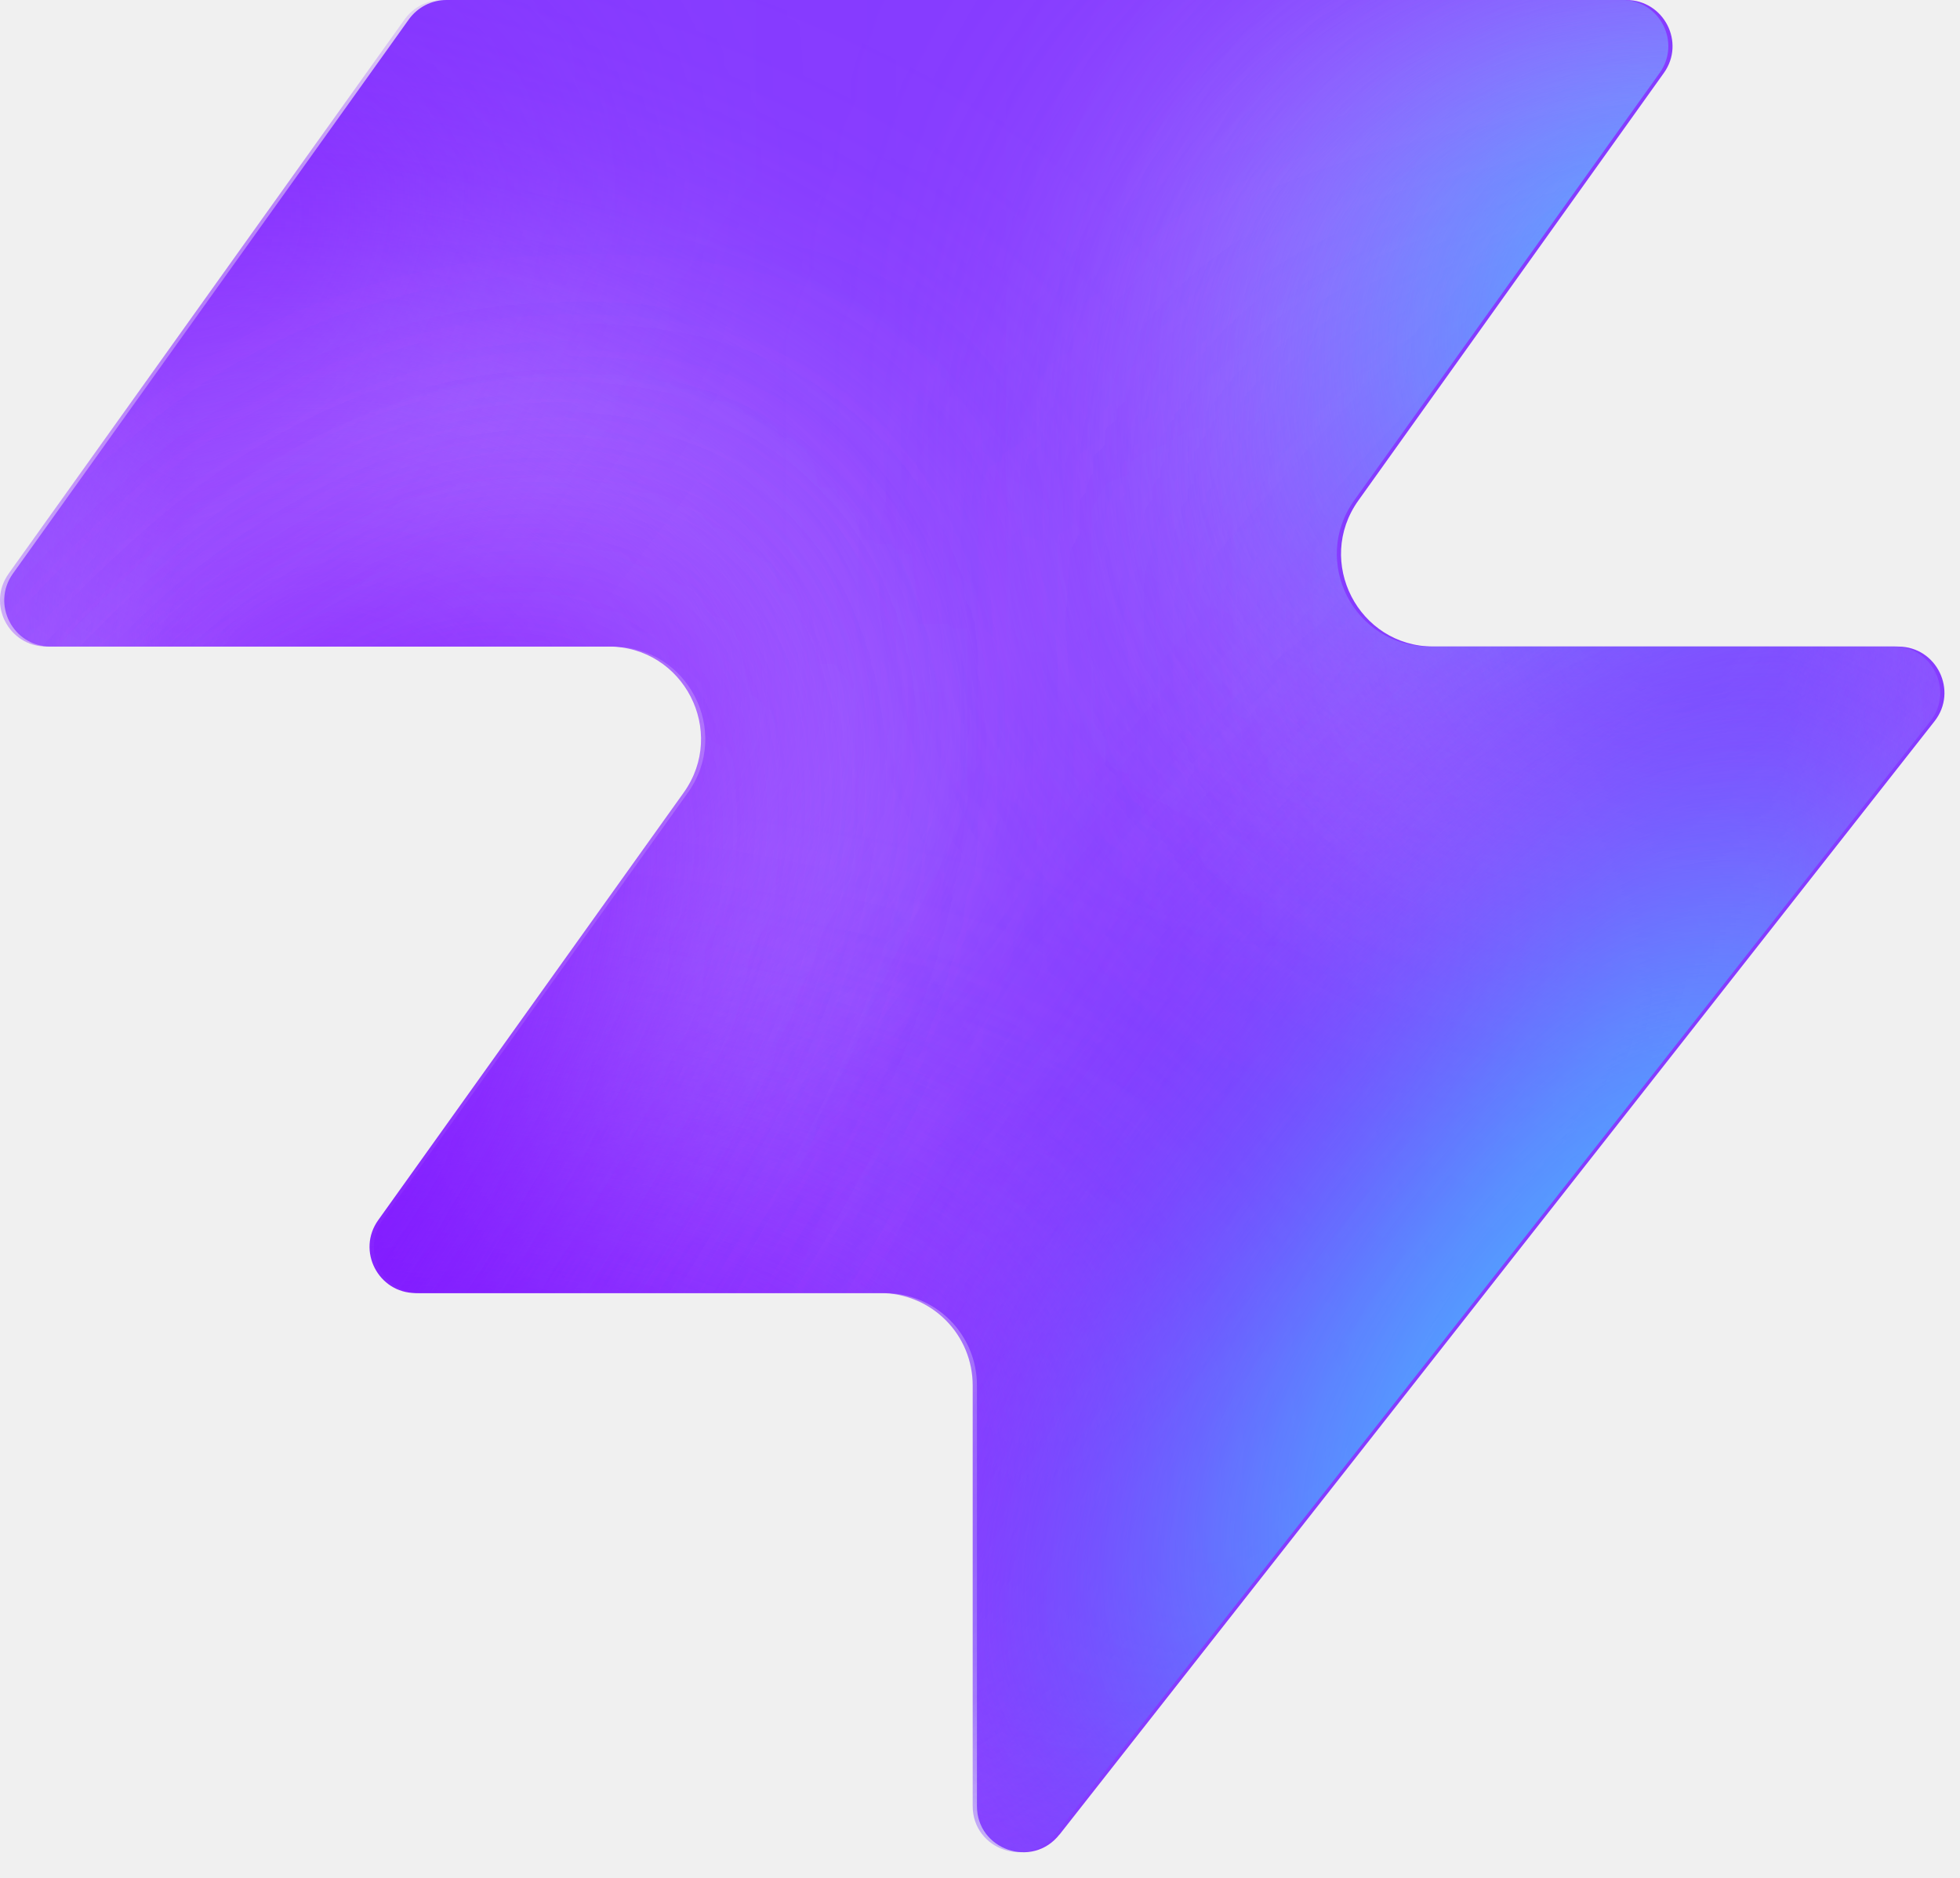
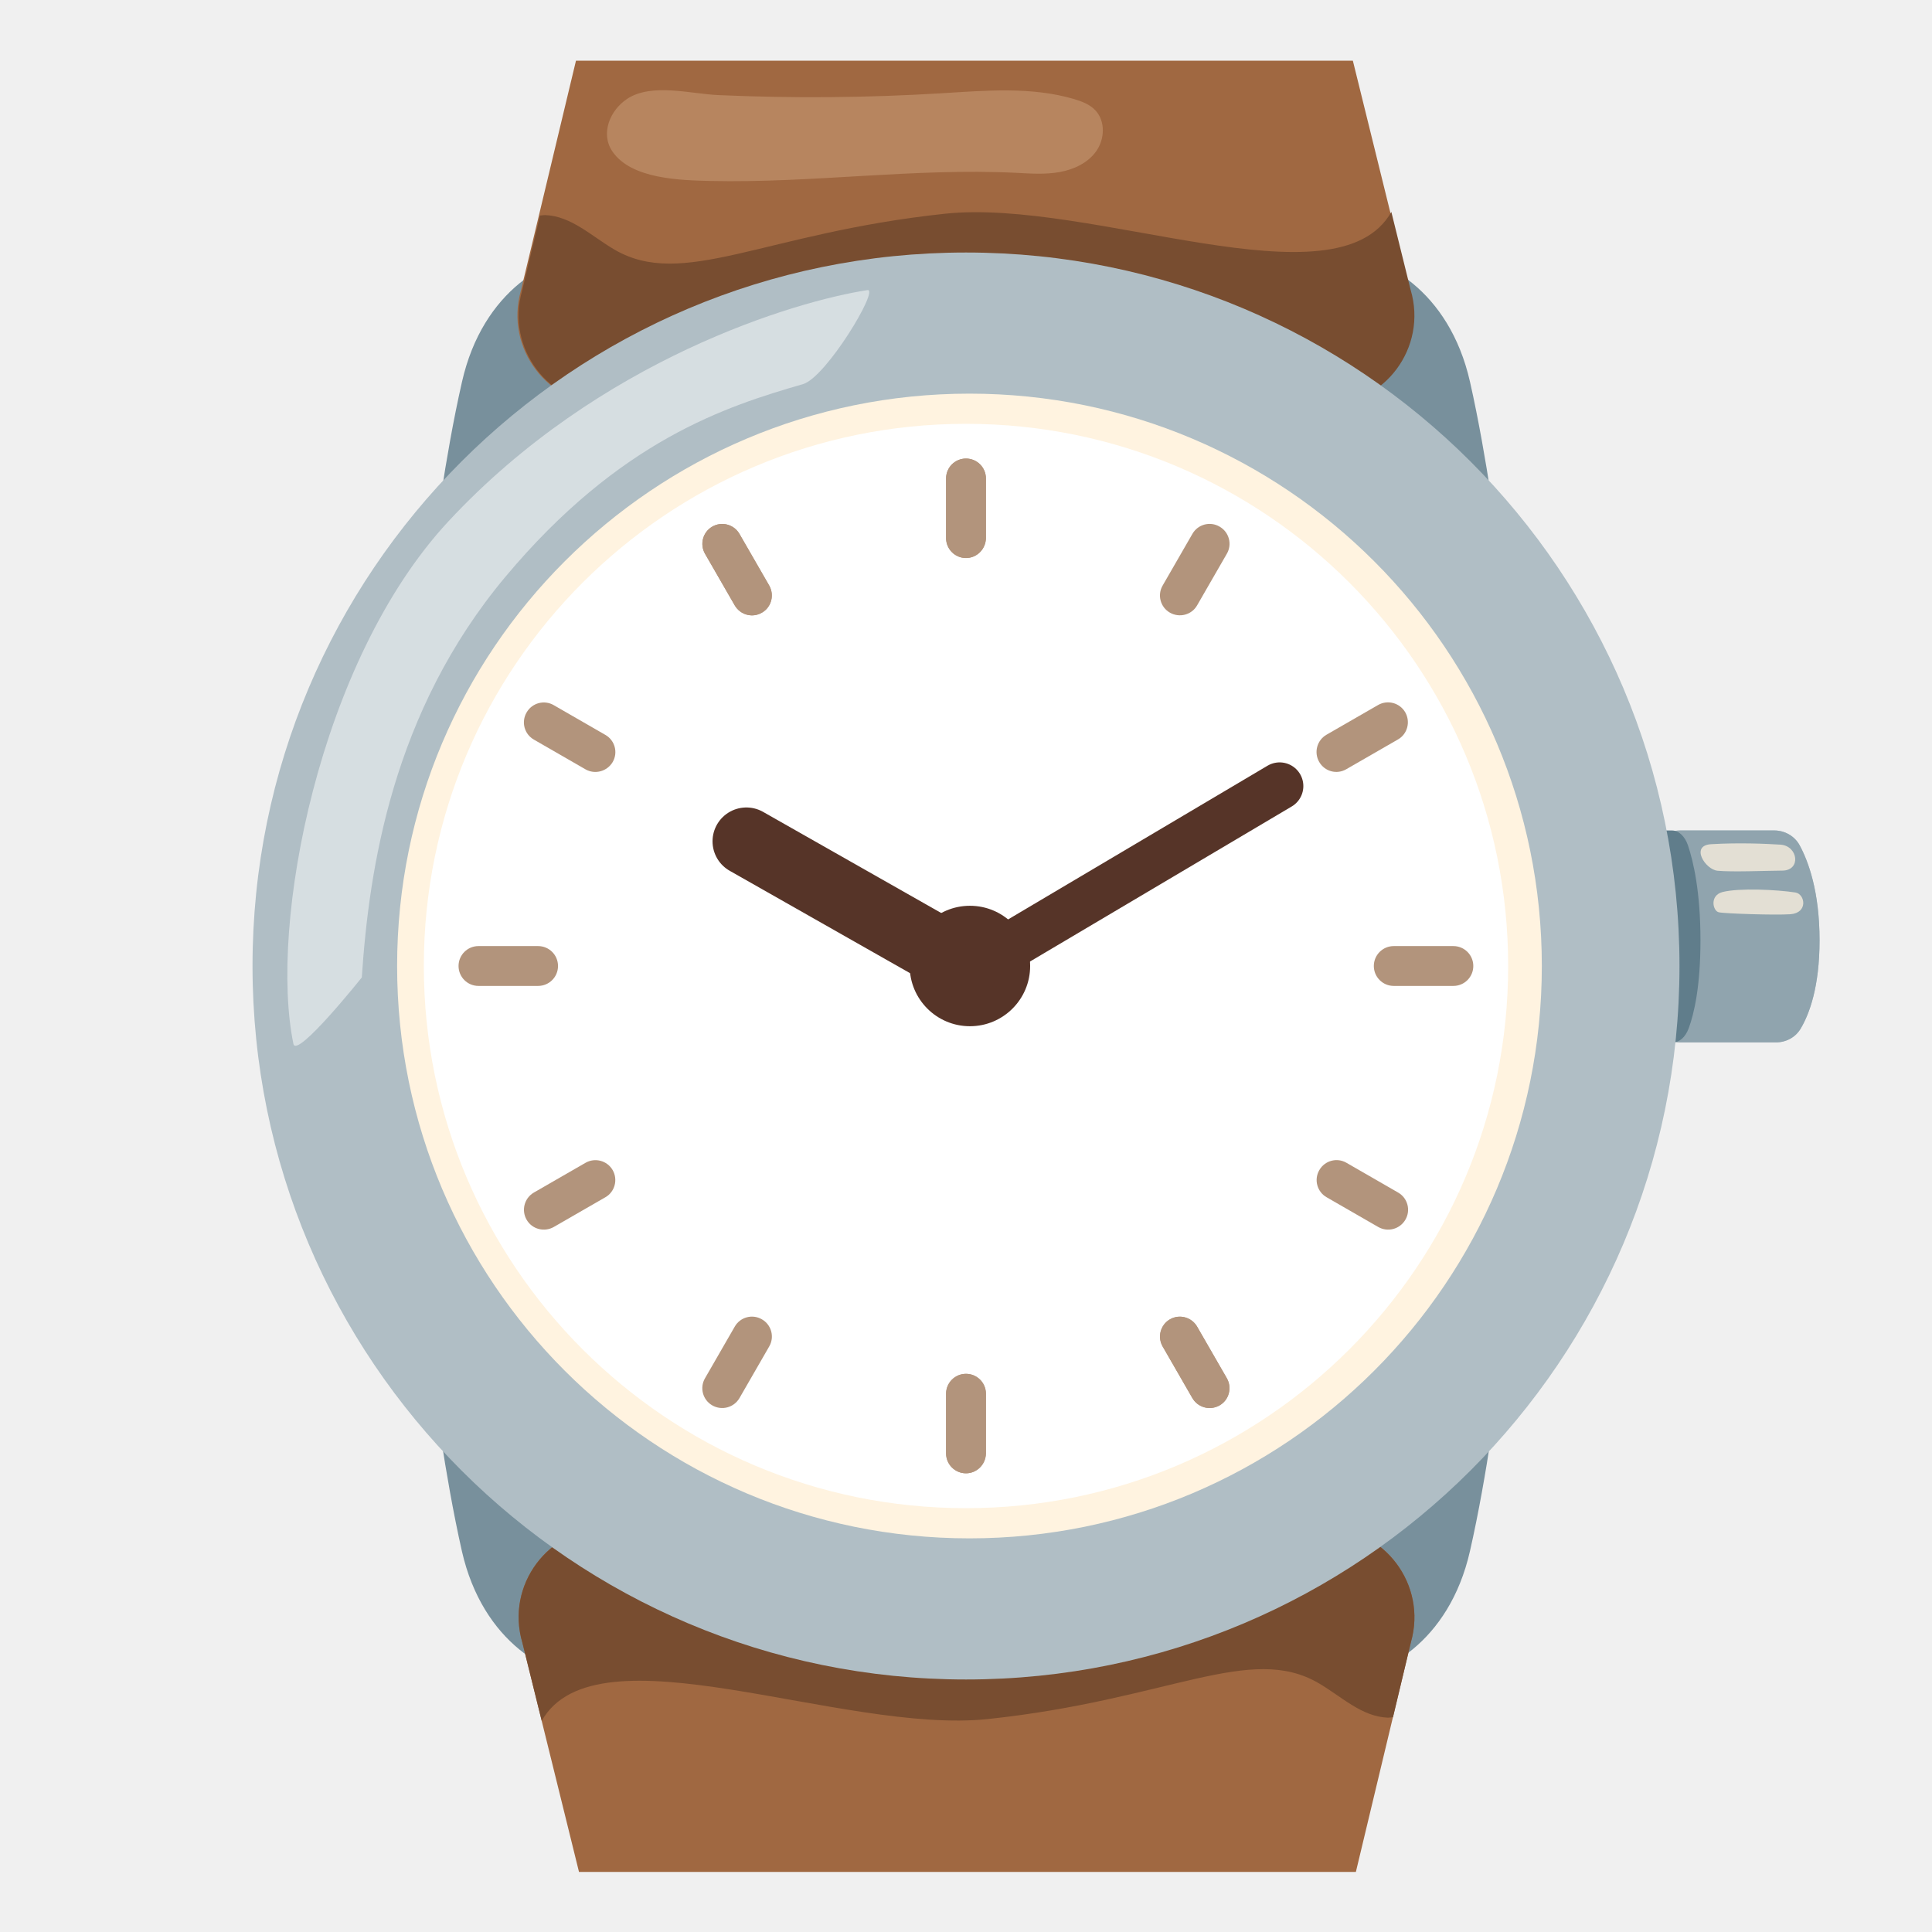
- <svg xmlns="http://www.w3.org/2000/svg" width="48" height="46" fill="none" viewBox="0 0 48 46">
-   <path fill="#863bff" d="M25.946 44.938c-.664.845-2.021.375-2.021-.698V33.937a2.26 2.26 0 0 0-2.262-2.262H10.287c-.92 0-1.456-1.04-.92-1.788l7.48-10.471c1.07-1.497 0-3.578-1.842-3.578H1.237c-.92 0-1.456-1.04-.92-1.788L10.013.474c.214-.297.556-.474.92-.474h28.894c.92 0 1.456 1.04.92 1.788l-7.48 10.471c-1.07 1.498 0 3.579 1.842 3.579h11.377c.943 0 1.473 1.088.89 1.83L25.947 44.94z" style="fill:#863bff;fill:color(display-p3 .525 .23 1);fill-opacity:1" />
-   <mask id="a" width="48" height="46" x="0" y="0" maskUnits="userSpaceOnUse" style="mask-type:alpha">
-     <path fill="#000" d="M25.842 44.938c-.664.844-2.021.375-2.021-.698V33.937a2.26 2.26 0 0 0-2.262-2.262H10.183c-.92 0-1.456-1.04-.92-1.788l7.48-10.471c1.07-1.498 0-3.579-1.842-3.579H1.133c-.92 0-1.456-1.04-.92-1.787L9.91.473c.214-.297.556-.474.92-.474h28.894c.92 0 1.456 1.04.92 1.788l-7.48 10.471c-1.07 1.498 0 3.578 1.842 3.578h11.377c.943 0 1.473 1.088.89 1.832L25.843 44.94z" style="fill:#000;fill-opacity:1" />
-   </mask>
-   <g mask="url(#a)">
-     <g filter="url(#b)">
-       <ellipse cx="5.508" cy="14.704" fill="#ede6ff" rx="5.508" ry="14.704" style="fill:#ede6ff;fill:color(display-p3 .927 .903 1);fill-opacity:1" transform="matrix(.00324 1 1 -.00324 -4.47 31.516)" />
-     </g>
-     <g filter="url(#c)">
-       <ellipse cx="10.399" cy="29.851" fill="#ede6ff" rx="10.399" ry="29.851" style="fill:#ede6ff;fill:color(display-p3 .927 .903 1);fill-opacity:1" transform="matrix(.00324 1 1 -.00324 -39.328 7.883)" />
-     </g>
-     <g filter="url(#d)">
-       <ellipse cx="5.508" cy="30.487" fill="#7e14ff" rx="5.508" ry="30.487" style="fill:#7e14ff;fill:color(display-p3 .492 .077 1);fill-opacity:1" transform="rotate(89.814 -25.913 -14.639)scale(1 -1)" />
-     </g>
-     <g filter="url(#e)">
-       <ellipse cx="5.508" cy="30.599" fill="#7e14ff" rx="5.508" ry="30.599" style="fill:#7e14ff;fill:color(display-p3 .492 .077 1);fill-opacity:1" transform="rotate(89.814 -32.644 -3.334)scale(1 -1)" />
-     </g>
-     <g filter="url(#f)">
-       <ellipse cx="5.508" cy="30.599" fill="#7e14ff" rx="5.508" ry="30.599" style="fill:#7e14ff;fill:color(display-p3 .492 .077 1);fill-opacity:1" transform="matrix(.00324 1 1 -.00324 -34.34 30.47)" />
-     </g>
-     <g filter="url(#g)">
-       <ellipse cx="14.072" cy="22.078" fill="#ede6ff" rx="14.072" ry="22.078" style="fill:#ede6ff;fill:color(display-p3 .927 .903 1);fill-opacity:1" transform="rotate(93.35 24.506 48.493)scale(-1 1)" />
-     </g>
-     <g filter="url(#h)">
-       <ellipse cx="3.47" cy="21.501" fill="#7e14ff" rx="3.47" ry="21.501" style="fill:#7e14ff;fill:color(display-p3 .492 .077 1);fill-opacity:1" transform="rotate(89.009 28.708 47.59)scale(-1 1)" />
-     </g>
-     <g filter="url(#i)">
-       <ellipse cx="3.47" cy="21.501" fill="#7e14ff" rx="3.47" ry="21.501" style="fill:#7e14ff;fill:color(display-p3 .492 .077 1);fill-opacity:1" transform="rotate(89.009 28.708 47.59)scale(-1 1)" />
-     </g>
-     <g filter="url(#j)">
-       <ellipse cx=".387" cy="8.972" fill="#7e14ff" rx="4.407" ry="29.108" style="fill:#7e14ff;fill:color(display-p3 .492 .077 1);fill-opacity:1" transform="rotate(39.51 .387 8.972)" />
-     </g>
-     <g filter="url(#k)">
-       <ellipse cx="47.523" cy="-6.092" fill="#7e14ff" rx="4.407" ry="29.108" style="fill:#7e14ff;fill:color(display-p3 .492 .077 1);fill-opacity:1" transform="rotate(37.892 47.523 -6.092)" />
-     </g>
-     <g filter="url(#l)">
-       <ellipse cx="41.412" cy="6.333" fill="#47bfff" rx="5.971" ry="9.665" style="fill:#47bfff;fill:color(display-p3 .28 .748 1);fill-opacity:1" transform="rotate(37.892 41.412 6.333)" />
-     </g>
-     <g filter="url(#m)">
-       <ellipse cx="-1.879" cy="38.332" fill="#7e14ff" rx="4.407" ry="29.108" style="fill:#7e14ff;fill:color(display-p3 .492 .077 1);fill-opacity:1" transform="rotate(37.892 -1.88 38.332)" />
-     </g>
-     <g filter="url(#n)">
-       <ellipse cx="-1.879" cy="38.332" fill="#7e14ff" rx="4.407" ry="29.108" style="fill:#7e14ff;fill:color(display-p3 .492 .077 1);fill-opacity:1" transform="rotate(37.892 -1.88 38.332)" />
-     </g>
-     <g filter="url(#o)">
-       <ellipse cx="35.651" cy="29.907" fill="#7e14ff" rx="4.407" ry="29.108" style="fill:#7e14ff;fill:color(display-p3 .492 .077 1);fill-opacity:1" transform="rotate(37.892 35.651 29.907)" />
-     </g>
-     <g filter="url(#p)">
-       <ellipse cx="38.418" cy="32.4" fill="#47bfff" rx="5.971" ry="15.297" style="fill:#47bfff;fill:color(display-p3 .28 .748 1);fill-opacity:1" transform="rotate(37.892 38.418 32.4)" />
+ <svg xmlns="http://www.w3.org/2000/svg" width="800px" height="800px" viewBox="0 0 128 128" aria-hidden="true" role="img" class="iconify iconify--noto" preserveAspectRatio="xMidYMid meet">
+   <path d="M111.33 69.06h6.33c.68 0 1.31-.34 1.65-.93c.56-.95 1.24-2.74 1.24-5.83c0-3.23-.74-5.23-1.32-6.3c-.33-.61-.99-.98-1.68-.98h-6.23c-1.07 0-1.93.87-1.93 1.93v10.17c0 1.08.87 1.94 1.94 1.94z" fill="#b0bec5">
+ 
+ </path>
+   <path d="M111.33 69.06h6.33c.68 0 1.31-.34 1.65-.93c.56-.95 1.24-2.74 1.24-5.83c0-3.23-.74-5.23-1.32-6.3c-.33-.61-.99-.98-1.68-.98h-6.23c-1.07 0-1.93.87-1.93 1.93v10.17c0 1.08.87 1.94 1.94 1.94z" fill="#90a4ae">
+ 
+ </path>
+   <path d="M106.85 69.06h3.99c.43 0 .82-.34 1.04-.93c.35-.95.78-2.74.78-5.83c0-3.23-.47-5.23-.83-6.3c-.21-.61-.62-.98-1.06-.98h-3.93c-.67 0-1.22.87-1.22 1.93v10.17c.02 1.08.56 1.94 1.23 1.94z" fill="#607d8b">
+ 
+ </path>
+   <path d="M97.39 25.29c-1.38-6.08-5.83-8.46-8.73-8.46H39.34c-2.9 0-7.35 2.38-8.73 8.46c-1.17 5.13-1.88 11.04-1.88 11.04L64 35.12l35.28 1.21c-.01 0-.73-5.91-1.89-11.04z" fill="#78909c">
+ 
+ </path>
+   <path d="M89.63 4.02H38.16l-3.65 15.24c-1.08 3.8 1.78 7.59 5.73 7.59h47.43c3.98 0 6.84-3.82 5.71-7.64L89.63 4.02z" fill="#a06841">
+ 
+ </path>
+   <path d="M30.6 102.76c1.38 6.08 5.83 8.46 8.73 8.46h49.33c2.9 0 7.35-2.38 8.73-8.46c1.17-5.13 1.88-11.04 1.88-11.04L64 92.93l-35.28-1.21s.72 5.91 1.88 11.04z" fill="#78909c">
+ 
+ </path>
+   <path d="M38.36 124.02h51.47l3.65-15.24c1.08-3.8-1.78-7.59-5.73-7.59H40.32c-3.98 0-6.84 3.82-5.71 7.64l3.75 15.19z" fill="#a06841">
+ 
+ </path>
+   <path d="M87.75 101.2H40.32c-3.98 0-6.84 3.82-5.71 7.64l1.28 5.17c3.62-6.4 19.89.91 29.57-.12c11.99-1.27 17.37-5.05 21.93-2.36c1.48.87 2.84 2.21 4.56 2.27c.12 0 .22-.02.34-.03l1.19-4.98c1.08-3.81-1.78-7.59-5.73-7.59z" fill="#784d30">
+ 
+ </path>
+   <path d="M40.32 26.85h47.43c3.98 0 6.84-3.82 5.71-7.64l-1.28-5.17c-3.62 6.4-19.89-.91-29.57.12c-11.99 1.27-17.37 5.05-21.93 2.36c-1.48-.87-2.84-2.21-4.56-2.27c-.12 0-.22.02-.34.03l-1.19 4.98c-1.09 3.81 1.77 7.59 5.73 7.59z" fill="#784d30">
+ 
+ </path>
+   <g>
+     <circle cx="64" cy="64" r="47.27" fill="#b0bec5">
+ 
+ </circle>
+     <circle cx="64.23" cy="64" r="37.92" fill="#fff3e0">
+ 
+ </circle>
+     <path d="M53.2 25.45c-5.06 1.46-12.14 3.71-19.72 12.77c-7.49 8.95-9.03 19.36-9.51 26.54c0 0-4.32 5.41-4.53 4.4c-1.63-7.84 1.66-25.36 10.27-34.62c10.02-10.78 23.06-14.6 27.76-15.32c.82-.13-2.73 5.78-4.27 6.23z" opacity=".64" fill="#eceff1">
+ 
+ </path>
+     <g>
+       <circle cx="64" cy="64" r="35.92" fill="#ffffff">
+ 
+ </circle>
+       <circle cx="64.26" cy="64" r="3.99" fill="#563428">
+ 
+ </circle>
+       <path d="M64 36.97c-.73 0-1.32-.59-1.32-1.32V31.7c0-.73.59-1.32 1.32-1.32c.73 0 1.32.59 1.32 1.32v3.95c-.01.73-.6 1.32-1.32 1.32z" fill="#b2947c">
+ 
+ </path>
+       <path d="M64 97.61c-.73 0-1.32-.59-1.32-1.32v-3.95c0-.73.59-1.32 1.32-1.32c.73 0 1.32.59 1.32 1.32v3.95c-.01.73-.6 1.32-1.32 1.32z" fill="#b2947c">
+ 
+ </path>
+       <path d="M96.29 65.32h-3.95c-.73 0-1.32-.59-1.32-1.32c0-.73.59-1.32 1.32-1.32h3.95c.73 0 1.32.59 1.32 1.32c0 .73-.59 1.32-1.32 1.32z" fill="#b2947c">
+ 
+ </path>
+       <path d="M35.65 65.32H31.7c-.73 0-1.32-.59-1.32-1.32c0-.73.59-1.32 1.32-1.32h3.95c.73 0 1.32.59 1.32 1.32c0 .73-.59 1.32-1.32 1.32z" fill="#b2947c">
+ 
+ </path>
+       <path d="M64 36.97c-.73 0-1.32-.59-1.32-1.32V31.7c0-.73.59-1.32 1.32-1.32c.73 0 1.32.59 1.32 1.32v3.95c-.01.73-.6 1.32-1.32 1.32z" fill="#b2947c">
+ 
+ </path>
+       <path d="M64 97.61c-.73 0-1.32-.59-1.32-1.32v-3.95c0-.73.59-1.32 1.32-1.32c.73 0 1.32.59 1.32 1.32v3.95c-.01.73-.6 1.32-1.32 1.32z" fill="#b2947c">
+ 
+ </path>
+       <path d="M48.68 40.11l-1.97-3.42a1.32 1.32 0 0 1 .48-1.8a1.32 1.32 0 0 1 1.8.48l1.97 3.42c.36.63.15 1.44-.48 1.8c-.63.37-1.43.15-1.8-.48z" fill="#b2947c">
+ 
+ </path>
+       <path d="M79 92.63l-1.97-3.42a1.32 1.32 0 0 1 .48-1.8a1.32 1.32 0 0 1 1.8.48l1.97 3.42c.36.63.15 1.44-.48 1.8c-.63.36-1.43.15-1.8-.48z" fill="#b2947c">
+ 
+ </path>
+       <g>
+         <path d="M48.68 40.11l-1.97-3.42a1.32 1.32 0 0 1 .48-1.8a1.32 1.32 0 0 1 1.8.48l1.97 3.42c.36.63.15 1.44-.48 1.8c-.63.37-1.43.15-1.8-.48z" fill="#b2947c">
+ 
+ </path>
+         <path d="M79 92.63l-1.97-3.42a1.32 1.32 0 0 1 .48-1.8a1.32 1.32 0 0 1 1.8.48l1.97 3.42c.36.63.15 1.44-.48 1.8c-.63.36-1.43.15-1.8-.48z" fill="#b2947c">
+ 
+ </path>
+       </g>
+       <g>
+         <path d="M38.79 50.97L35.37 49c-.63-.36-.85-1.17-.48-1.8c.36-.63 1.17-.85 1.8-.48l3.42 1.97c.63.36.85 1.17.48 1.8c-.37.62-1.17.84-1.8.48z" fill="#b2947c">
+ 
+ </path>
+         <path d="M91.31 81.29l-3.42-1.97c-.63-.36-.85-1.17-.48-1.8c.36-.63 1.17-.85 1.8-.48l3.42 1.97c.63.36.85 1.17.48 1.8c-.37.63-1.17.84-1.8.48z" fill="#b2947c">
+ 
+ </path>
+       </g>
+       <g>
+         <path d="M77.51 40.59c-.63-.36-.85-1.17-.48-1.8L79 35.37c.36-.63 1.17-.85 1.8-.48c.63.36.85 1.17.48 1.8l-1.97 3.42c-.36.63-1.17.84-1.8.48z" fill="#b2947c">
+ 
+ </path>
+         <path d="M47.19 93.11c-.63-.36-.85-1.17-.48-1.8l1.97-3.42c.36-.63 1.17-.85 1.8-.48c.63.36.85 1.17.48 1.8l-1.97 3.42c-.37.63-1.17.84-1.8.48z" fill="#b2947c">
+ 
+ </path>
+       </g>
+       <g>
+         <path d="M87.4 50.48a1.32 1.32 0 0 1 .48-1.8l3.42-1.97a1.32 1.32 0 0 1 1.8.48c.36.63.15 1.44-.48 1.8l-3.42 1.97c-.63.37-1.43.16-1.8-.48z" fill="#b2947c">
+ 
+ </path>
+         <path d="M34.89 80.81a1.32 1.32 0 0 1 .48-1.8l3.42-1.97a1.32 1.32 0 0 1 1.8.48c.36.63.15 1.44-.48 1.8l-3.42 1.97c-.63.36-1.44.15-1.8-.48z" fill="#b2947c">
+ 
+ </path>
+       </g>
+       <path fill="none" stroke="#563428" stroke-width="4.486" stroke-linecap="round" stroke-miterlimit="10" d="M49.45 55.74L64 64">
+ 
+ </path>
+       <path fill="none" stroke="#563428" stroke-width="3.14" stroke-linecap="round" stroke-miterlimit="10" d="M84.78 52.08L64.66 64">
+ 
+ </path>
    </g>
  </g>
-   <defs>
-     <filter id="b" width="60.045" height="41.654" x="-19.77" y="16.149" color-interpolation-filters="sRGB" filterUnits="userSpaceOnUse">
-       <feFlood flood-opacity="0" result="BackgroundImageFix" />
-       <feBlend in="SourceGraphic" in2="BackgroundImageFix" result="shape" />
-       <feGaussianBlur result="effect1_foregroundBlur_2002_17158" stdDeviation="7.659" />
-     </filter>
-     <filter id="c" width="90.34" height="51.437" x="-54.613" y="-7.533" color-interpolation-filters="sRGB" filterUnits="userSpaceOnUse">
-       <feFlood flood-opacity="0" result="BackgroundImageFix" />
-       <feBlend in="SourceGraphic" in2="BackgroundImageFix" result="shape" />
-       <feGaussianBlur result="effect1_foregroundBlur_2002_17158" stdDeviation="7.659" />
-     </filter>
-     <filter id="d" width="79.355" height="29.4" x="-49.64" y="2.03" color-interpolation-filters="sRGB" filterUnits="userSpaceOnUse">
-       <feFlood flood-opacity="0" result="BackgroundImageFix" />
-       <feBlend in="SourceGraphic" in2="BackgroundImageFix" result="shape" />
-       <feGaussianBlur result="effect1_foregroundBlur_2002_17158" stdDeviation="4.596" />
-     </filter>
-     <filter id="e" width="79.579" height="29.4" x="-45.045" y="20.029" color-interpolation-filters="sRGB" filterUnits="userSpaceOnUse">
-       <feFlood flood-opacity="0" result="BackgroundImageFix" />
-       <feBlend in="SourceGraphic" in2="BackgroundImageFix" result="shape" />
-       <feGaussianBlur result="effect1_foregroundBlur_2002_17158" stdDeviation="4.596" />
-     </filter>
-     <filter id="f" width="79.579" height="29.4" x="-43.513" y="21.178" color-interpolation-filters="sRGB" filterUnits="userSpaceOnUse">
-       <feFlood flood-opacity="0" result="BackgroundImageFix" />
-       <feBlend in="SourceGraphic" in2="BackgroundImageFix" result="shape" />
-       <feGaussianBlur result="effect1_foregroundBlur_2002_17158" stdDeviation="4.596" />
-     </filter>
-     <filter id="g" width="74.749" height="58.852" x="15.756" y="-17.901" color-interpolation-filters="sRGB" filterUnits="userSpaceOnUse">
-       <feFlood flood-opacity="0" result="BackgroundImageFix" />
-       <feBlend in="SourceGraphic" in2="BackgroundImageFix" result="shape" />
-       <feGaussianBlur result="effect1_foregroundBlur_2002_17158" stdDeviation="7.659" />
-     </filter>
-     <filter id="h" width="61.377" height="25.362" x="23.548" y="2.284" color-interpolation-filters="sRGB" filterUnits="userSpaceOnUse">
-       <feFlood flood-opacity="0" result="BackgroundImageFix" />
-       <feBlend in="SourceGraphic" in2="BackgroundImageFix" result="shape" />
-       <feGaussianBlur result="effect1_foregroundBlur_2002_17158" stdDeviation="4.596" />
-     </filter>
-     <filter id="i" width="61.377" height="25.362" x="23.548" y="2.284" color-interpolation-filters="sRGB" filterUnits="userSpaceOnUse">
-       <feFlood flood-opacity="0" result="BackgroundImageFix" />
-       <feBlend in="SourceGraphic" in2="BackgroundImageFix" result="shape" />
-       <feGaussianBlur result="effect1_foregroundBlur_2002_17158" stdDeviation="4.596" />
-     </filter>
-     <filter id="j" width="56.045" height="63.649" x="-27.636" y="-22.853" color-interpolation-filters="sRGB" filterUnits="userSpaceOnUse">
-       <feFlood flood-opacity="0" result="BackgroundImageFix" />
-       <feBlend in="SourceGraphic" in2="BackgroundImageFix" result="shape" />
-       <feGaussianBlur result="effect1_foregroundBlur_2002_17158" stdDeviation="4.596" />
-     </filter>
-     <filter id="k" width="54.814" height="64.646" x="20.116" y="-38.415" color-interpolation-filters="sRGB" filterUnits="userSpaceOnUse">
-       <feFlood flood-opacity="0" result="BackgroundImageFix" />
-       <feBlend in="SourceGraphic" in2="BackgroundImageFix" result="shape" />
-       <feGaussianBlur result="effect1_foregroundBlur_2002_17158" stdDeviation="4.596" />
-     </filter>
-     <filter id="l" width="33.541" height="35.313" x="24.641" y="-11.323" color-interpolation-filters="sRGB" filterUnits="userSpaceOnUse">
-       <feFlood flood-opacity="0" result="BackgroundImageFix" />
-       <feBlend in="SourceGraphic" in2="BackgroundImageFix" result="shape" />
-       <feGaussianBlur result="effect1_foregroundBlur_2002_17158" stdDeviation="4.596" />
-     </filter>
-     <filter id="m" width="54.814" height="64.646" x="-29.286" y="6.009" color-interpolation-filters="sRGB" filterUnits="userSpaceOnUse">
-       <feFlood flood-opacity="0" result="BackgroundImageFix" />
-       <feBlend in="SourceGraphic" in2="BackgroundImageFix" result="shape" />
-       <feGaussianBlur result="effect1_foregroundBlur_2002_17158" stdDeviation="4.596" />
-     </filter>
-     <filter id="n" width="54.814" height="64.646" x="-29.286" y="6.009" color-interpolation-filters="sRGB" filterUnits="userSpaceOnUse">
-       <feFlood flood-opacity="0" result="BackgroundImageFix" />
-       <feBlend in="SourceGraphic" in2="BackgroundImageFix" result="shape" />
-       <feGaussianBlur result="effect1_foregroundBlur_2002_17158" stdDeviation="4.596" />
-     </filter>
-     <filter id="o" width="54.814" height="64.646" x="8.244" y="-2.416" color-interpolation-filters="sRGB" filterUnits="userSpaceOnUse">
-       <feFlood flood-opacity="0" result="BackgroundImageFix" />
-       <feBlend in="SourceGraphic" in2="BackgroundImageFix" result="shape" />
-       <feGaussianBlur result="effect1_foregroundBlur_2002_17158" stdDeviation="4.596" />
-     </filter>
-     <filter id="p" width="39.409" height="43.623" x="18.713" y="10.588" color-interpolation-filters="sRGB" filterUnits="userSpaceOnUse">
-       <feFlood flood-opacity="0" result="BackgroundImageFix" />
-       <feBlend in="SourceGraphic" in2="BackgroundImageFix" result="shape" />
-       <feGaussianBlur result="effect1_foregroundBlur_2002_17158" stdDeviation="4.596" />
-     </filter>
-   </defs>
+   <path d="M47.07 11.99c6.75.15 13.5-.87 20.25-.54c.96.05 1.93.12 2.88-.05s1.89-.61 2.44-1.4c.55-.79.6-1.96-.05-2.67c-.37-.41-.91-.61-1.44-.77c-2.83-.83-5.85-.56-8.79-.38c-4.92.3-9.85.34-14.77.12c-1.82-.08-4.42-.82-6.04.25c-1.12.74-1.79 2.28-.98 3.48c1.26 1.85 4.54 1.91 6.5 1.96z" fill="#b7855f">
+ 
+ </path>
+   <path d="M113.87 60.44c-.39-.09-.62-1.11.25-1.34c1.09-.28 3.61-.16 4.83.03c.64.1.86 1.35-.33 1.44c-.98.07-4.37-.04-4.75-.13z" opacity=".75" fill="#fff3e0">
+ 
+ </path>
+   <path d="M113.8 57.69c-.82-.07-1.84-1.68-.43-1.76c1.88-.11 3.62-.03 4.59.03c1.17.08 1.38 1.7.14 1.72c-1.15.01-3.34.1-4.3.01z" opacity=".75" fill="#fff3e0">
+ 
+ </path>
</svg>
